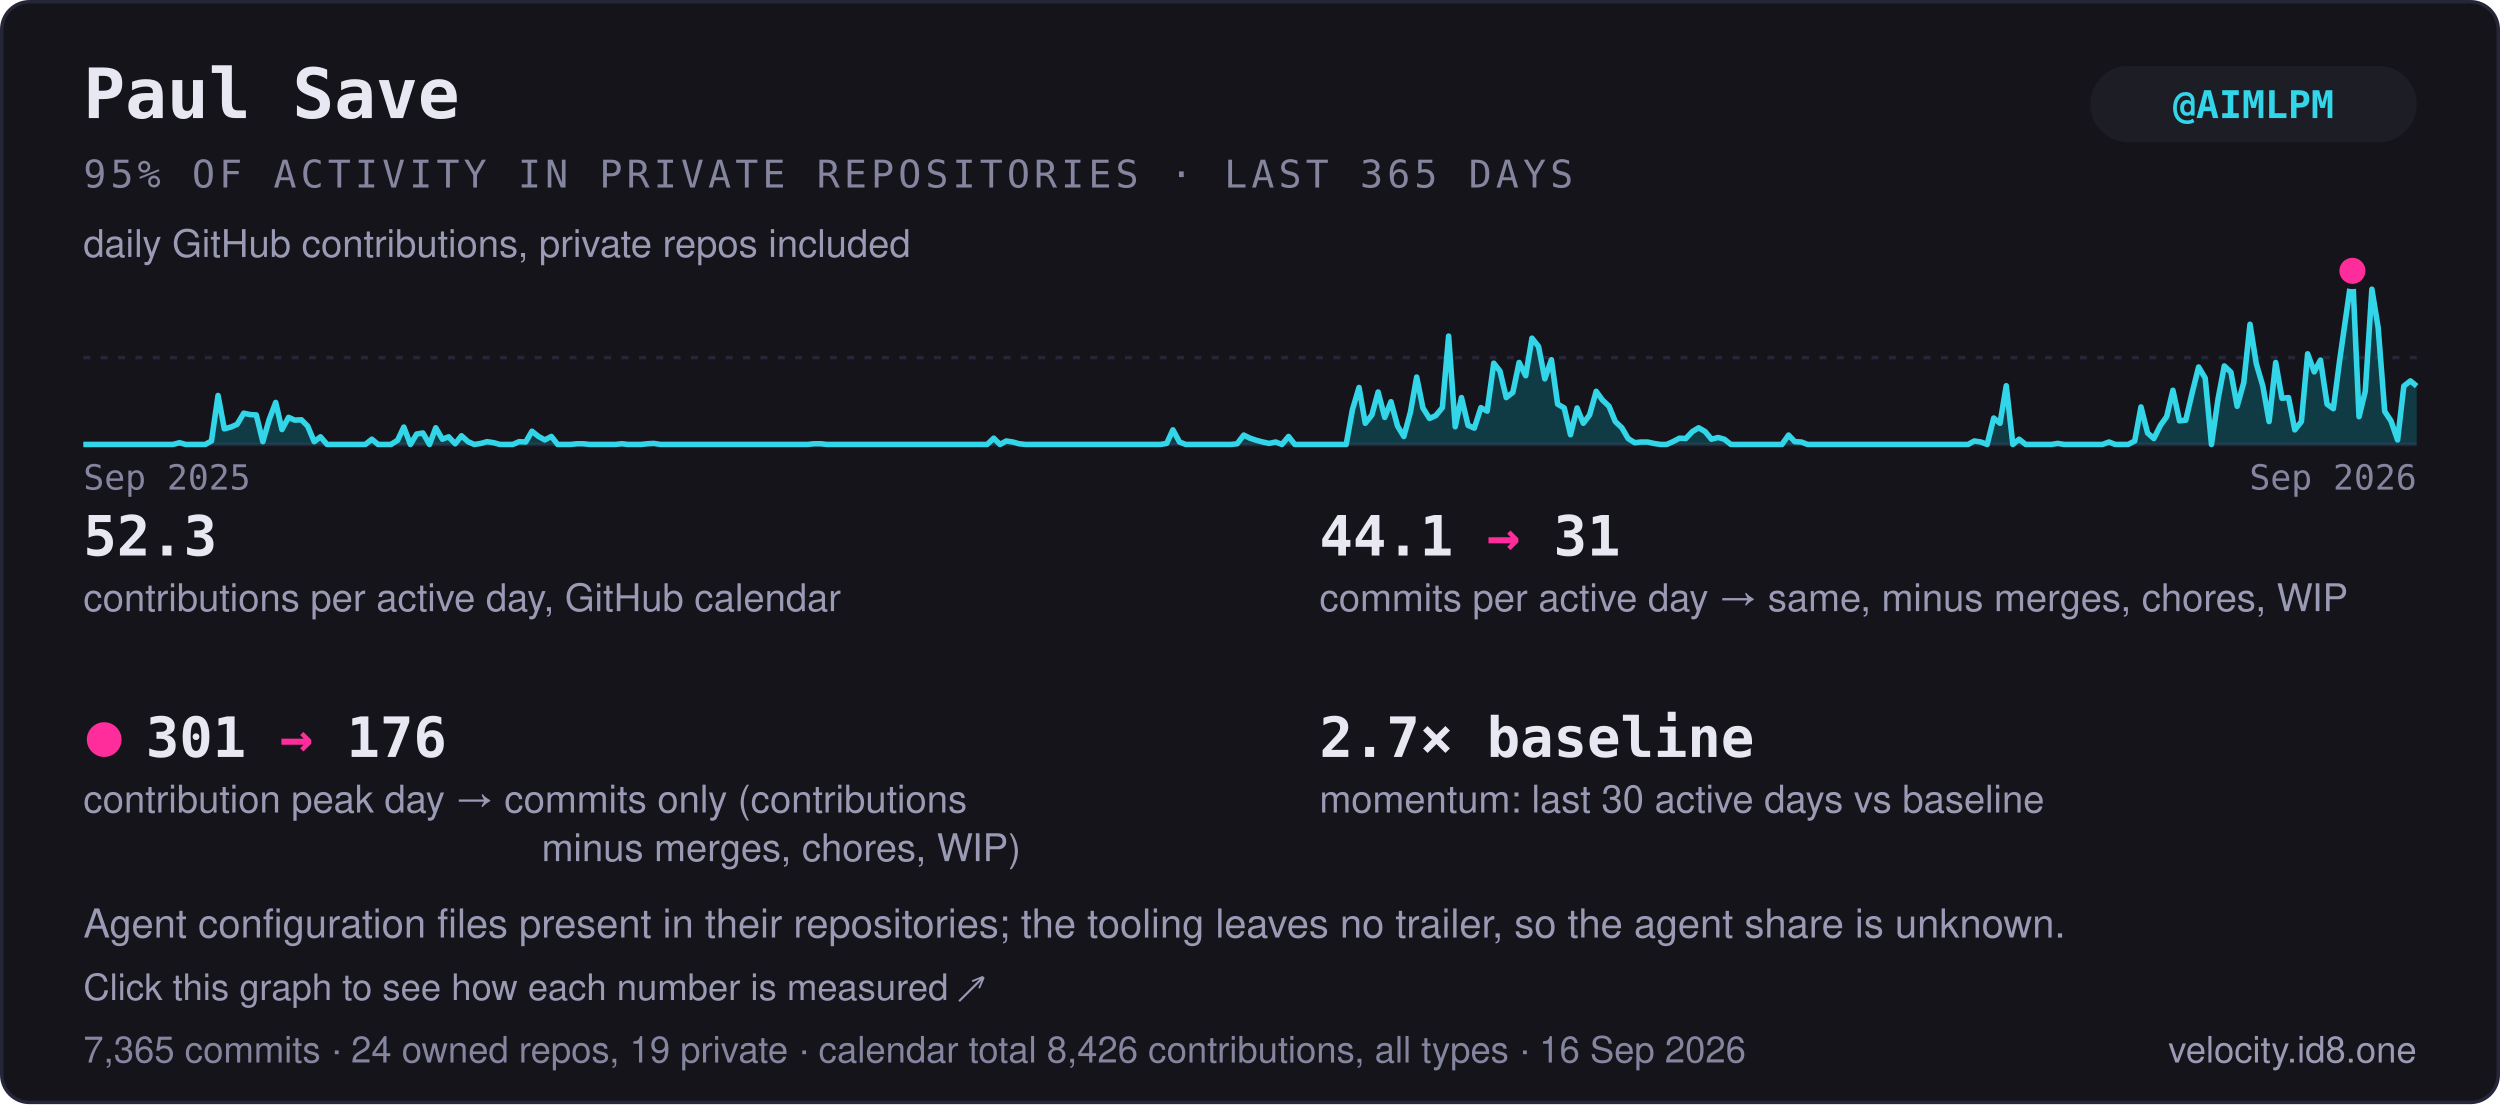
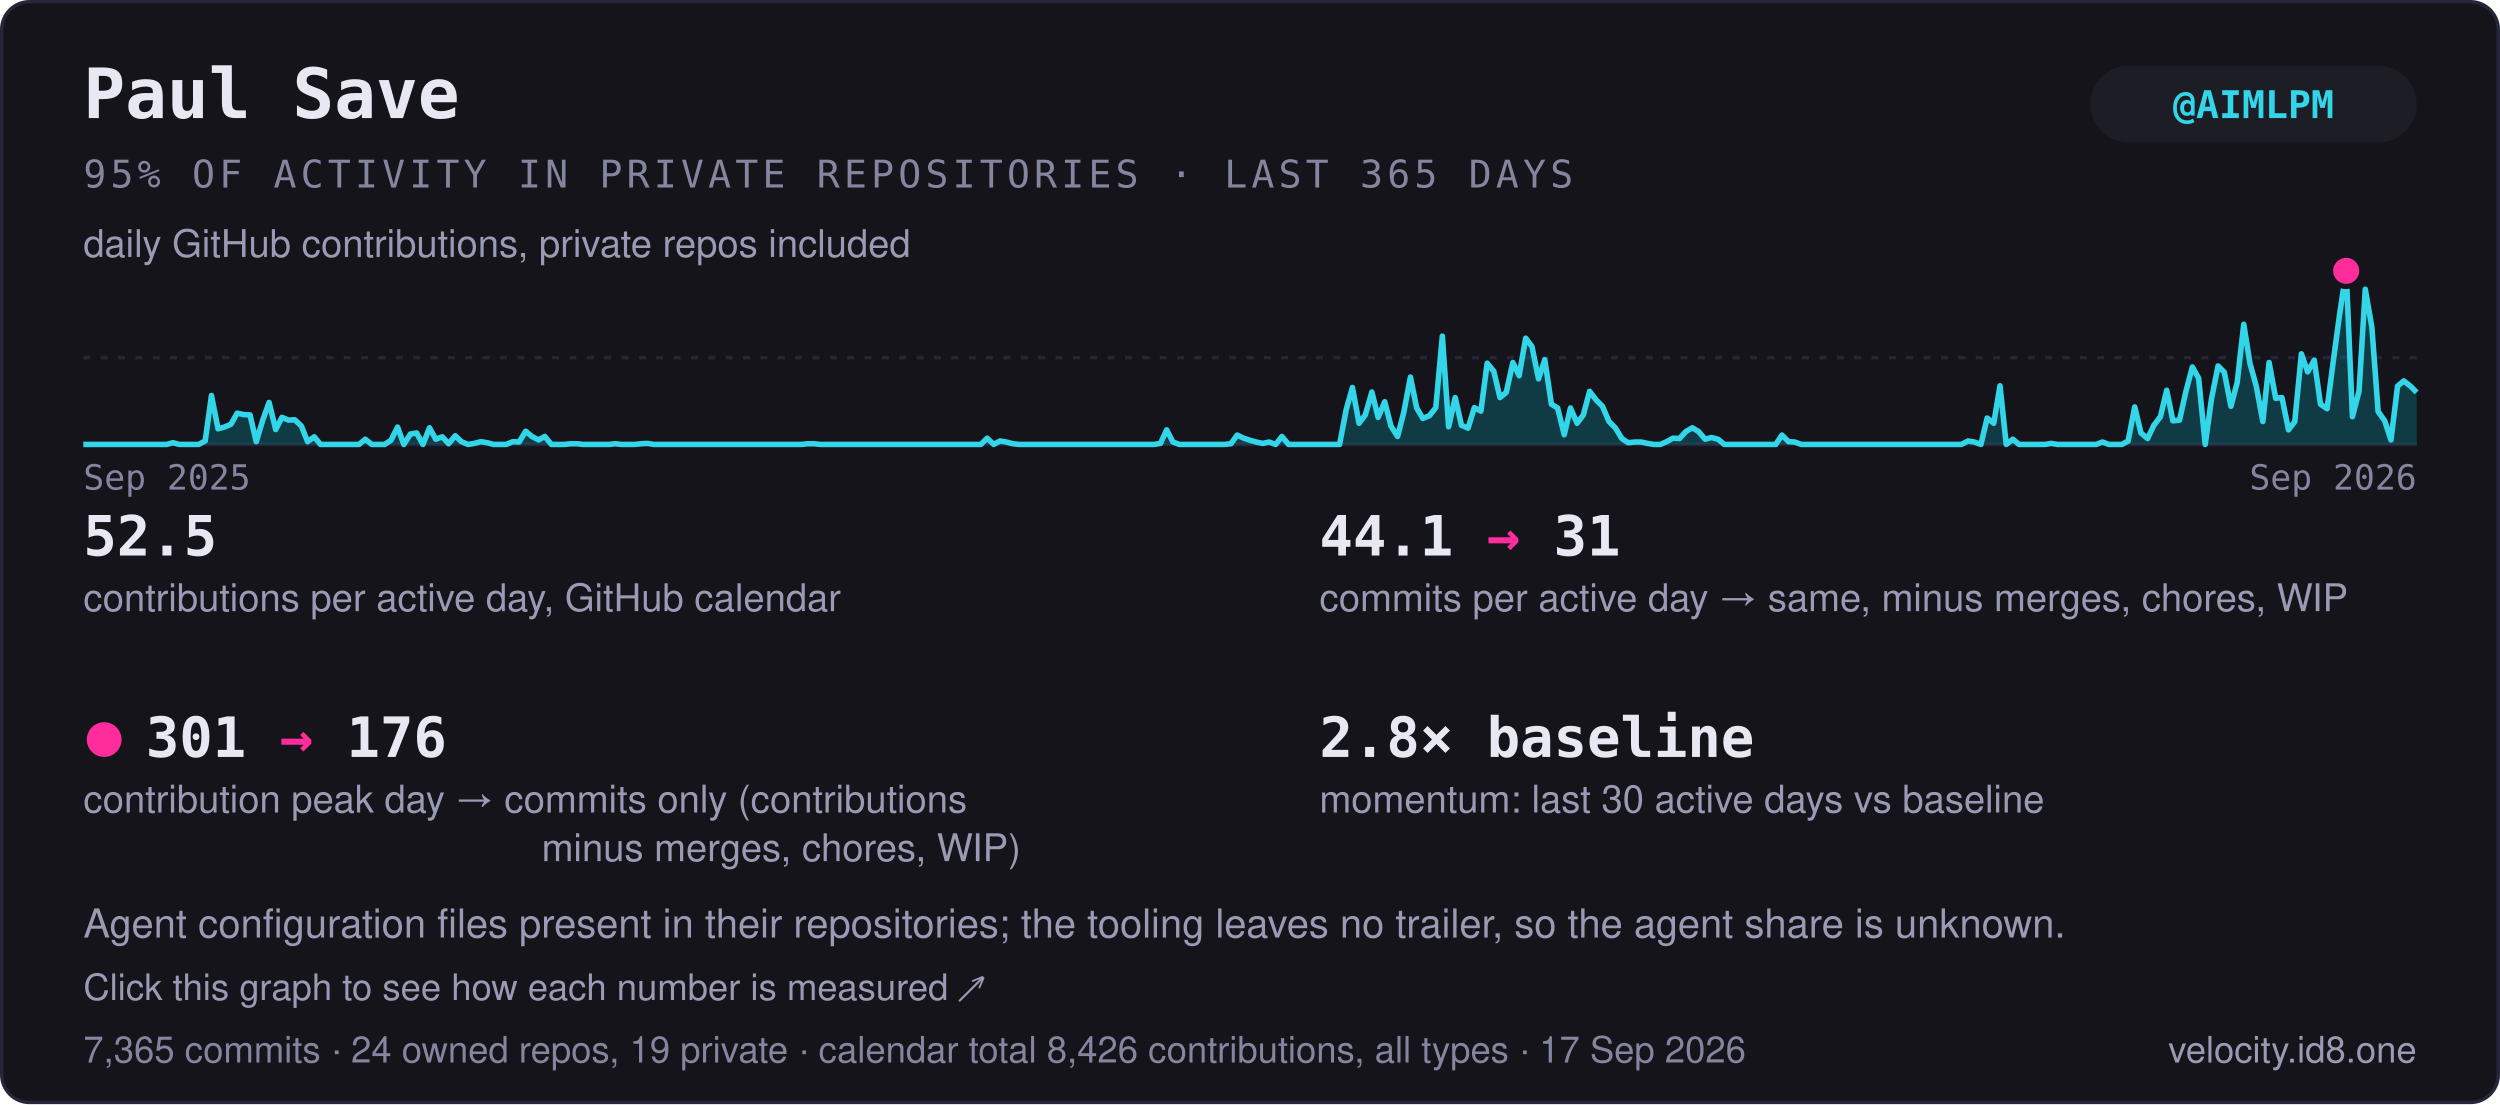
<svg xmlns="http://www.w3.org/2000/svg" width="720" height="318" viewBox="0 0 720 318" role="img" aria-label="Paul Save: Velocity Graph">
  <rect x="0.5" y="0.5" width="719" height="317" rx="8" fill="#14141A" stroke="#26263A" />
  <text x="24" y="34" font-family="Departure Mono, JetBrains Mono, ui-monospace, Menlo, monospace" font-size="20" font-weight="700" fill="#E8E8F2">Paul Save</text>
  <text x="24" y="54" font-family="Departure Mono, JetBrains Mono, ui-monospace, Menlo, monospace" font-size="11" letter-spacing="1.2" fill="#8585A0">95% OF ACTIVITY IN PRIVATE REPOSITORIES · LAST 365 DAYS</text>
  <rect x="602" y="19" width="94" height="22" rx="11" fill="#1D1D26" />
  <text x="649" y="34" text-anchor="middle" font-family="Departure Mono, JetBrains Mono, ui-monospace, Menlo, monospace" font-size="11" font-weight="600" fill="#33D6E8">@AIMLPM</text>
  <line x1="24" x2="696" y1="128" y2="128" stroke="#26263A" />
  <line x1="24" x2="696" y1="103.0" y2="103.0" stroke="#26263A" stroke-dasharray="2 3" />
-   <path d="M24.0,128.0 L25.8,128.0 L27.7,128.0 L29.5,128.0 L31.4,128.0 L33.2,128.0 L35.1,128.0 L36.9,128.0 L38.8,128.0 L40.6,128.0 L42.5,128.0 L44.3,128.0 L46.2,128.0 L48.0,128.0 L49.8,128.0 L51.7,127.5 L53.5,128.0 L55.4,128.0 L57.2,128.0 L59.1,128.0 L60.9,127.0 L62.8,113.9 L64.6,123.5 L66.5,123.0 L68.3,122.2 L70.2,119.0 L72.0,119.4 L73.8,119.5 L75.7,127.2 L77.5,120.9 L79.4,115.9 L81.2,123.7 L83.1,120.2 L84.9,121.0 L86.8,120.9 L88.6,122.7 L90.5,127.2 L92.3,125.8 L94.2,128.0 L96.0,128.0 L97.8,128.0 L99.7,128.0 L101.5,128.0 L103.4,128.0 L105.2,128.0 L107.1,126.5 L108.9,128.0 L110.8,128.0 L112.6,128.0 L114.5,126.8 L116.3,123.0 L118.2,128.0 L120.0,125.0 L121.8,124.7 L123.7,128.0 L125.5,123.2 L127.4,126.5 L129.2,125.8 L131.1,127.8 L132.9,125.5 L134.8,127.2 L136.6,128.0 L138.5,127.7 L140.3,127.2 L142.2,127.5 L144.0,128.0 L145.8,128.0 L147.7,128.0 L149.5,127.2 L151.4,127.3 L153.2,124.2 L155.1,125.7 L156.9,126.7 L158.8,125.7 L160.6,128.0 L162.5,128.0 L164.3,128.0 L166.2,127.8 L168.0,127.8 L169.8,128.0 L171.7,128.0 L173.5,128.0 L175.4,128.0 L177.2,128.0 L179.1,127.8 L180.9,128.0 L182.8,128.0 L184.6,128.0 L186.5,127.8 L188.3,127.7 L190.2,128.0 L192.0,128.0 L193.8,128.0 L195.7,128.0 L197.5,128.0 L199.4,128.0 L201.2,128.0 L203.1,128.0 L204.9,128.0 L206.8,128.0 L208.6,128.0 L210.5,128.0 L212.3,128.0 L214.2,128.0 L216.0,128.0 L217.8,128.0 L219.7,128.0 L221.5,128.0 L223.4,128.0 L225.2,128.0 L227.1,128.0 L228.9,128.0 L230.8,128.0 L232.6,128.0 L234.5,127.8 L236.3,127.8 L238.2,128.0 L240.0,128.0 L241.8,128.0 L243.7,128.0 L245.5,128.0 L247.4,128.0 L249.2,128.0 L251.1,128.0 L252.9,128.0 L254.8,128.0 L256.6,128.0 L258.5,128.0 L260.3,128.0 L262.2,128.0 L264.0,128.0 L265.8,128.0 L267.7,128.0 L269.5,128.0 L271.4,128.0 L273.2,128.0 L275.1,128.0 L276.9,128.0 L278.8,128.0 L280.6,128.0 L282.5,128.0 L284.3,128.0 L286.2,126.2 L288.0,128.0 L289.8,127.0 L291.7,127.3 L293.5,127.8 L295.4,128.0 L297.2,128.0 L299.1,128.0 L300.9,128.0 L302.8,128.0 L304.6,128.0 L306.5,128.0 L308.3,128.0 L310.2,128.0 L312.0,128.0 L313.8,128.0 L315.7,128.0 L317.5,128.0 L319.4,128.0 L321.2,128.0 L323.1,128.0 L324.9,128.0 L326.8,128.0 L328.6,128.0 L330.5,128.0 L332.3,128.0 L334.2,128.0 L336.0,127.7 L337.8,123.8 L339.7,127.3 L341.5,128.0 L343.4,128.0 L345.2,128.0 L347.1,128.0 L348.9,128.0 L350.8,128.0 L352.6,128.0 L354.5,128.0 L356.3,127.8 L358.2,125.3 L360.0,126.2 L361.8,126.8 L363.7,127.3 L365.5,127.7 L367.4,127.3 L369.2,128.0 L371.1,125.7 L372.9,128.0 L374.8,128.0 L376.6,128.0 L378.5,128.0 L380.3,128.0 L382.2,128.0 L384.0,128.0 L385.8,128.0 L387.7,128.0 L389.5,118.0 L391.4,111.6 L393.2,121.9 L395.1,119.5 L396.9,112.9 L398.8,120.2 L400.6,115.7 L402.5,122.7 L404.3,125.7 L406.2,118.7 L408.0,108.6 L409.8,117.5 L411.7,120.5 L413.5,119.7 L415.4,117.4 L417.2,96.8 L419.1,122.9 L420.9,114.5 L422.8,122.5 L424.6,123.3 L426.5,117.4 L428.3,118.4 L430.2,104.6 L432.0,106.9 L433.8,114.5 L435.7,113.0 L437.5,104.4 L439.4,108.2 L441.2,97.4 L443.1,99.8 L444.9,109.1 L446.8,103.6 L448.6,116.4 L450.5,117.5 L452.3,125.2 L454.2,117.5 L456.0,121.9 L457.8,119.5 L459.7,112.7 L461.5,115.2 L463.4,117.0 L465.2,121.4 L467.1,123.2 L468.9,126.3 L470.8,127.5 L472.6,127.3 L474.5,127.3 L476.3,127.7 L478.2,128.0 L480.0,128.0 L481.8,127.2 L483.7,126.2 L485.5,126.3 L487.4,124.3 L489.2,123.2 L491.1,124.3 L492.9,126.5 L494.8,126.0 L496.6,126.5 L498.5,128.0 L500.3,128.0 L502.2,128.0 L504.0,128.0 L505.8,128.0 L507.7,128.0 L509.5,128.0 L511.4,128.0 L513.2,128.0 L515.1,125.3 L516.9,127.2 L518.8,127.3 L520.6,128.0 L522.5,128.0 L524.3,128.0 L526.2,128.0 L528.0,128.0 L529.8,128.0 L531.7,128.0 L533.5,128.0 L535.4,128.0 L537.2,128.0 L539.1,128.0 L540.9,128.0 L542.8,128.0 L544.6,128.0 L546.5,128.0 L548.3,128.0 L550.2,128.0 L552.0,128.0 L553.8,128.0 L555.7,128.0 L557.5,128.0 L559.4,128.0 L561.2,128.0 L563.1,128.0 L564.9,128.0 L566.8,128.0 L568.6,127.0 L570.5,127.3 L572.3,128.0 L574.2,120.4 L576.0,121.9 L577.8,111.1 L579.7,128.0 L581.5,126.5 L583.4,128.0 L585.2,128.0 L587.1,128.0 L588.9,128.0 L590.8,128.0 L592.6,127.7 L594.5,128.0 L596.3,128.0 L598.2,128.0 L600.0,128.0 L601.8,128.0 L603.7,128.0 L605.5,128.0 L607.4,127.3 L609.2,128.0 L611.1,128.0 L612.9,128.0 L614.8,127.0 L616.6,117.2 L618.5,124.7 L620.3,126.3 L622.2,122.5 L624.0,120.0 L625.8,112.4 L627.7,121.2 L629.5,121.0 L631.4,112.9 L633.2,105.7 L635.1,108.9 L636.9,128.0 L638.8,114.9 L640.6,105.4 L642.5,107.2 L644.3,117.0 L646.2,110.2 L648.0,93.4 L649.8,104.7 L651.7,111.2 L653.5,121.4 L655.4,104.4 L657.2,114.7 L659.1,114.5 L660.9,123.8 L662.8,121.4 L664.6,101.9 L666.5,107.1 L668.3,103.7 L670.2,116.4 L672.0,117.7 L673.8,103.9 L675.7,90.6 L677.5,78.0 L679.4,120.0 L681.2,112.7 L683.1,83.3 L684.9,94.3 L686.8,118.5 L688.6,121.2 L690.5,126.7 L692.3,111.2 L694.2,109.7 L696.0,111.2 L696.0,128 L24,128 Z" fill="#0F6B78" fill-opacity="0.45" />
-   <path d="M24.0,128.0 L25.8,128.0 L27.7,128.0 L29.5,128.0 L31.4,128.0 L33.2,128.0 L35.1,128.0 L36.9,128.0 L38.8,128.0 L40.6,128.0 L42.5,128.0 L44.3,128.0 L46.2,128.0 L48.0,128.0 L49.8,128.0 L51.7,127.5 L53.5,128.0 L55.4,128.0 L57.2,128.0 L59.1,128.0 L60.9,127.0 L62.8,113.9 L64.6,123.5 L66.5,123.0 L68.3,122.2 L70.2,119.0 L72.0,119.4 L73.8,119.5 L75.7,127.2 L77.5,120.9 L79.4,115.9 L81.2,123.7 L83.1,120.2 L84.9,121.0 L86.8,120.9 L88.6,122.7 L90.5,127.2 L92.3,125.8 L94.2,128.0 L96.0,128.0 L97.8,128.0 L99.7,128.0 L101.5,128.0 L103.4,128.0 L105.2,128.0 L107.1,126.5 L108.9,128.0 L110.8,128.0 L112.6,128.0 L114.5,126.8 L116.3,123.0 L118.2,128.0 L120.0,125.0 L121.8,124.7 L123.7,128.0 L125.5,123.2 L127.4,126.5 L129.2,125.8 L131.1,127.8 L132.9,125.5 L134.8,127.2 L136.6,128.0 L138.5,127.7 L140.3,127.2 L142.2,127.5 L144.0,128.0 L145.8,128.0 L147.7,128.0 L149.5,127.2 L151.4,127.3 L153.2,124.2 L155.1,125.7 L156.9,126.7 L158.8,125.7 L160.6,128.0 L162.5,128.0 L164.3,128.0 L166.2,127.8 L168.0,127.8 L169.8,128.0 L171.7,128.0 L173.5,128.0 L175.4,128.0 L177.2,128.0 L179.1,127.8 L180.9,128.0 L182.8,128.0 L184.6,128.0 L186.5,127.8 L188.3,127.7 L190.2,128.0 L192.0,128.0 L193.8,128.0 L195.7,128.0 L197.5,128.0 L199.4,128.0 L201.2,128.0 L203.1,128.0 L204.9,128.0 L206.8,128.0 L208.6,128.0 L210.5,128.0 L212.3,128.0 L214.2,128.0 L216.0,128.0 L217.8,128.0 L219.7,128.0 L221.5,128.0 L223.4,128.0 L225.2,128.0 L227.1,128.0 L228.9,128.0 L230.8,128.0 L232.6,128.0 L234.5,127.8 L236.3,127.8 L238.2,128.0 L240.0,128.0 L241.8,128.0 L243.7,128.0 L245.5,128.0 L247.4,128.0 L249.2,128.0 L251.1,128.0 L252.9,128.0 L254.8,128.0 L256.6,128.0 L258.5,128.0 L260.3,128.0 L262.2,128.0 L264.0,128.0 L265.8,128.0 L267.7,128.0 L269.5,128.0 L271.4,128.0 L273.2,128.0 L275.1,128.0 L276.9,128.0 L278.8,128.0 L280.6,128.0 L282.5,128.0 L284.3,128.0 L286.2,126.2 L288.0,128.0 L289.8,127.0 L291.7,127.3 L293.5,127.8 L295.4,128.0 L297.2,128.0 L299.1,128.0 L300.9,128.0 L302.8,128.0 L304.6,128.0 L306.5,128.0 L308.3,128.0 L310.2,128.0 L312.0,128.0 L313.8,128.0 L315.7,128.0 L317.5,128.0 L319.4,128.0 L321.2,128.0 L323.1,128.0 L324.9,128.0 L326.8,128.0 L328.6,128.0 L330.5,128.0 L332.3,128.0 L334.2,128.0 L336.0,127.7 L337.8,123.8 L339.7,127.3 L341.5,128.0 L343.4,128.0 L345.2,128.0 L347.1,128.0 L348.9,128.0 L350.8,128.0 L352.6,128.0 L354.5,128.0 L356.3,127.8 L358.2,125.3 L360.0,126.2 L361.8,126.8 L363.7,127.3 L365.5,127.7 L367.4,127.3 L369.2,128.0 L371.1,125.7 L372.9,128.0 L374.8,128.0 L376.6,128.0 L378.5,128.0 L380.3,128.0 L382.2,128.0 L384.0,128.0 L385.8,128.0 L387.7,128.0 L389.5,118.0 L391.4,111.6 L393.2,121.9 L395.1,119.5 L396.9,112.9 L398.8,120.2 L400.6,115.7 L402.5,122.7 L404.3,125.7 L406.2,118.7 L408.0,108.6 L409.8,117.5 L411.7,120.5 L413.5,119.7 L415.4,117.4 L417.2,96.8 L419.1,122.9 L420.9,114.5 L422.8,122.5 L424.6,123.3 L426.5,117.4 L428.3,118.4 L430.2,104.6 L432.0,106.9 L433.8,114.5 L435.7,113.0 L437.5,104.4 L439.4,108.2 L441.2,97.4 L443.1,99.8 L444.9,109.1 L446.8,103.6 L448.6,116.4 L450.5,117.5 L452.3,125.2 L454.2,117.5 L456.0,121.9 L457.8,119.5 L459.7,112.7 L461.5,115.2 L463.4,117.0 L465.2,121.4 L467.1,123.2 L468.9,126.3 L470.8,127.5 L472.6,127.3 L474.5,127.3 L476.3,127.7 L478.2,128.0 L480.0,128.0 L481.8,127.2 L483.7,126.2 L485.5,126.3 L487.4,124.3 L489.2,123.2 L491.1,124.3 L492.9,126.5 L494.8,126.0 L496.6,126.5 L498.5,128.0 L500.3,128.0 L502.2,128.0 L504.0,128.0 L505.8,128.0 L507.7,128.0 L509.5,128.0 L511.4,128.0 L513.2,128.0 L515.1,125.3 L516.9,127.2 L518.8,127.3 L520.6,128.0 L522.5,128.0 L524.3,128.0 L526.2,128.0 L528.0,128.0 L529.8,128.0 L531.7,128.0 L533.5,128.0 L535.4,128.0 L537.2,128.0 L539.1,128.0 L540.9,128.0 L542.8,128.0 L544.6,128.0 L546.5,128.0 L548.3,128.0 L550.2,128.0 L552.0,128.0 L553.8,128.0 L555.7,128.0 L557.5,128.0 L559.4,128.0 L561.2,128.0 L563.1,128.0 L564.9,128.0 L566.8,128.0 L568.6,127.0 L570.5,127.3 L572.3,128.0 L574.2,120.4 L576.0,121.9 L577.8,111.1 L579.7,128.0 L581.5,126.5 L583.4,128.0 L585.2,128.0 L587.1,128.0 L588.9,128.0 L590.8,128.0 L592.6,127.7 L594.5,128.0 L596.3,128.0 L598.2,128.0 L600.0,128.0 L601.8,128.0 L603.7,128.0 L605.5,128.0 L607.4,127.3 L609.2,128.0 L611.1,128.0 L612.9,128.0 L614.8,127.0 L616.6,117.2 L618.5,124.7 L620.3,126.3 L622.2,122.5 L624.0,120.0 L625.8,112.4 L627.7,121.2 L629.5,121.0 L631.4,112.9 L633.2,105.7 L635.1,108.9 L636.9,128.0 L638.8,114.9 L640.6,105.4 L642.5,107.2 L644.3,117.0 L646.2,110.2 L648.0,93.4 L649.8,104.7 L651.7,111.2 L653.5,121.4 L655.4,104.4 L657.2,114.7 L659.1,114.5 L660.9,123.8 L662.8,121.4 L664.6,101.9 L666.5,107.1 L668.3,103.7 L670.2,116.4 L672.0,117.7 L673.8,103.9 L675.7,90.6 L677.5,78.0 L679.4,120.0 L681.2,112.7 L683.1,83.3 L684.9,94.3 L686.8,118.5 L688.6,121.2 L690.5,126.7 L692.3,111.2 L694.2,109.7 L696.0,111.2" fill="none" stroke="#33D6E8" stroke-width="1.6" stroke-linejoin="round" />
-   <circle cx="677.5" cy="78.0" r="4.5" fill="#FF2D9C" stroke="#14141A" stroke-width="1.5" />
+   <path d="M24.0,128.0 L25.8,128.0 L27.7,128.0 L29.5,128.0 L31.4,128.0 L33.2,128.0 L35.1,128.0 L36.9,128.0 L38.8,128.0 L40.6,128.0 L42.5,128.0 L44.3,128.0 L46.2,128.0 L48.0,128.0 L49.8,127.5 L51.7,128.0 L53.5,128.0 L55.4,128.0 L57.2,128.0 L59.1,127.0 L60.9,113.9 L62.8,123.5 L64.6,123.0 L66.5,122.2 L68.3,119.0 L70.2,119.4 L72.0,119.5 L73.8,127.2 L75.7,120.9 L77.5,115.9 L79.4,123.7 L81.2,120.2 L83.1,121.0 L84.9,120.9 L86.8,122.7 L88.6,127.2 L90.5,125.8 L92.3,128.0 L94.2,128.0 L96.0,128.0 L97.8,128.0 L99.7,128.0 L101.5,128.0 L103.4,128.0 L105.2,126.5 L107.1,128.0 L108.9,128.0 L110.8,128.0 L112.6,126.8 L114.5,123.0 L116.3,128.0 L118.2,125.0 L120.0,124.7 L121.8,128.0 L123.7,123.2 L125.5,126.5 L127.4,125.8 L129.2,127.8 L131.1,125.5 L132.9,127.2 L134.8,128.0 L136.6,127.7 L138.5,127.2 L140.3,127.5 L142.2,128.0 L144.0,128.0 L145.8,128.0 L147.7,127.2 L149.5,127.3 L151.4,124.2 L153.2,125.7 L155.1,126.7 L156.9,125.7 L158.8,128.0 L160.6,128.0 L162.5,128.0 L164.3,127.8 L166.2,127.8 L168.0,128.0 L169.8,128.0 L171.7,128.0 L173.5,128.0 L175.4,128.0 L177.2,127.8 L179.1,128.0 L180.9,128.0 L182.8,128.0 L184.6,127.8 L186.5,127.7 L188.3,128.0 L190.2,128.0 L192.0,128.0 L193.8,128.0 L195.7,128.0 L197.5,128.0 L199.4,128.0 L201.2,128.0 L203.1,128.0 L204.9,128.0 L206.8,128.0 L208.6,128.0 L210.5,128.0 L212.3,128.0 L214.2,128.0 L216.0,128.0 L217.8,128.0 L219.7,128.0 L221.5,128.0 L223.4,128.0 L225.2,128.0 L227.1,128.0 L228.9,128.0 L230.8,128.0 L232.6,127.8 L234.5,127.8 L236.3,128.0 L238.2,128.0 L240.0,128.0 L241.8,128.0 L243.7,128.0 L245.5,128.0 L247.4,128.0 L249.2,128.0 L251.1,128.0 L252.9,128.0 L254.8,128.0 L256.6,128.0 L258.5,128.0 L260.3,128.0 L262.2,128.0 L264.0,128.0 L265.8,128.0 L267.7,128.0 L269.5,128.0 L271.4,128.0 L273.2,128.0 L275.1,128.0 L276.9,128.0 L278.8,128.0 L280.6,128.0 L282.5,128.0 L284.3,126.2 L286.2,128.0 L288.0,127.0 L289.8,127.3 L291.7,127.8 L293.5,128.0 L295.4,128.0 L297.2,128.0 L299.1,128.0 L300.9,128.0 L302.8,128.0 L304.6,128.0 L306.5,128.0 L308.3,128.0 L310.2,128.0 L312.0,128.0 L313.8,128.0 L315.7,128.0 L317.5,128.0 L319.4,128.0 L321.2,128.0 L323.1,128.0 L324.9,128.0 L326.8,128.0 L328.6,128.0 L330.5,128.0 L332.3,128.0 L334.2,127.7 L336.0,123.8 L337.8,127.3 L339.7,128.0 L341.5,128.0 L343.4,128.0 L345.2,128.0 L347.1,128.0 L348.9,128.0 L350.8,128.0 L352.6,128.0 L354.5,127.8 L356.3,125.3 L358.2,126.2 L360.0,126.8 L361.8,127.3 L363.7,127.7 L365.5,127.3 L367.4,128.0 L369.2,125.7 L371.1,128.0 L372.9,128.0 L374.8,128.0 L376.6,128.0 L378.5,128.0 L380.3,128.0 L382.2,128.0 L384.0,128.0 L385.8,128.0 L387.7,118.0 L389.5,111.6 L391.4,121.9 L393.2,119.5 L395.1,112.9 L396.9,120.2 L398.8,115.7 L400.6,122.7 L402.5,125.7 L404.3,118.7 L406.2,108.6 L408.0,117.5 L409.8,120.5 L411.7,119.7 L413.5,117.4 L415.4,96.8 L417.2,122.9 L419.1,114.5 L420.9,122.5 L422.8,123.3 L424.6,117.4 L426.5,118.4 L428.3,104.6 L430.2,106.9 L432.0,114.5 L433.8,113.0 L435.7,104.4 L437.5,108.2 L439.4,97.4 L441.2,99.8 L443.1,109.1 L444.9,103.6 L446.8,116.4 L448.6,117.5 L450.5,125.2 L452.3,117.5 L454.2,121.9 L456.0,119.5 L457.8,112.7 L459.7,115.2 L461.5,117.0 L463.4,121.4 L465.2,123.2 L467.1,126.3 L468.9,127.5 L470.8,127.3 L472.6,127.3 L474.5,127.7 L476.3,128.0 L478.2,128.0 L480.0,127.2 L481.8,126.2 L483.7,126.3 L485.5,124.3 L487.4,123.2 L489.2,124.3 L491.1,126.5 L492.9,126.0 L494.8,126.5 L496.6,128.0 L498.5,128.0 L500.3,128.0 L502.2,128.0 L504.0,128.0 L505.8,128.0 L507.7,128.0 L509.5,128.0 L511.4,128.0 L513.2,125.3 L515.1,127.2 L516.9,127.3 L518.8,128.0 L520.6,128.0 L522.5,128.0 L524.3,128.0 L526.2,128.0 L528.0,128.0 L529.8,128.0 L531.7,128.0 L533.5,128.0 L535.4,128.0 L537.2,128.0 L539.1,128.0 L540.9,128.0 L542.8,128.0 L544.6,128.0 L546.5,128.0 L548.3,128.0 L550.2,128.0 L552.0,128.0 L553.8,128.0 L555.7,128.0 L557.5,128.0 L559.4,128.0 L561.2,128.0 L563.1,128.0 L564.9,128.0 L566.8,127.0 L568.6,127.3 L570.5,128.0 L572.3,120.4 L574.2,121.9 L576.0,111.1 L577.8,128.0 L579.7,126.5 L581.5,128.0 L583.4,128.0 L585.2,128.0 L587.1,128.0 L588.9,128.0 L590.8,127.7 L592.6,128.0 L594.5,128.0 L596.3,128.0 L598.2,128.0 L600.0,128.0 L601.8,128.0 L603.7,128.0 L605.5,127.3 L607.4,128.0 L609.2,128.0 L611.1,128.0 L612.9,127.0 L614.8,117.2 L616.6,124.7 L618.5,126.3 L620.3,122.5 L622.2,120.0 L624.0,112.4 L625.8,121.2 L627.7,121.0 L629.5,112.9 L631.4,105.7 L633.2,108.9 L635.1,128.0 L636.9,114.9 L638.8,105.4 L640.6,107.2 L642.5,117.0 L644.3,110.2 L646.2,93.4 L648.0,104.7 L649.8,111.2 L651.7,121.4 L653.5,104.4 L655.4,114.7 L657.2,114.5 L659.1,123.8 L660.9,121.4 L662.8,101.9 L664.6,107.1 L666.5,103.7 L668.3,116.4 L670.2,117.7 L672.0,103.9 L673.8,90.6 L675.7,78.0 L677.5,120.0 L679.4,112.7 L681.2,83.3 L683.1,94.3 L684.9,118.5 L686.8,121.2 L688.6,126.7 L690.5,111.2 L692.3,109.7 L694.2,111.2 L696.0,113.0 L696.0,128 L24,128 Z" fill="#0F6B78" fill-opacity="0.45" />
+   <path d="M24.0,128.0 L25.8,128.0 L27.7,128.0 L29.5,128.0 L31.4,128.0 L33.2,128.0 L35.1,128.0 L36.9,128.0 L38.8,128.0 L40.6,128.0 L42.5,128.0 L44.3,128.0 L46.2,128.0 L48.0,128.0 L49.8,127.5 L51.7,128.0 L53.5,128.0 L55.4,128.0 L57.2,128.0 L59.1,127.0 L60.9,113.9 L62.8,123.5 L64.6,123.0 L66.5,122.2 L68.3,119.0 L70.2,119.4 L72.0,119.5 L73.8,127.2 L75.7,120.9 L77.5,115.9 L79.4,123.7 L81.2,120.2 L83.1,121.0 L84.9,120.9 L86.8,122.7 L88.6,127.2 L90.5,125.8 L92.3,128.0 L94.2,128.0 L96.0,128.0 L97.8,128.0 L99.7,128.0 L101.5,128.0 L103.4,128.0 L105.2,126.5 L107.1,128.0 L108.9,128.0 L110.8,128.0 L112.6,126.8 L114.5,123.0 L116.3,128.0 L118.2,125.0 L120.0,124.7 L121.8,128.0 L123.7,123.2 L125.5,126.5 L127.4,125.8 L129.2,127.8 L131.1,125.5 L132.9,127.2 L134.8,128.0 L136.6,127.7 L138.5,127.2 L140.3,127.5 L142.2,128.0 L144.0,128.0 L145.8,128.0 L147.7,127.2 L149.5,127.3 L151.4,124.2 L153.2,125.7 L155.1,126.7 L156.9,125.7 L158.8,128.0 L160.6,128.0 L162.5,128.0 L164.3,127.8 L166.2,127.8 L168.0,128.0 L169.8,128.0 L171.7,128.0 L173.5,128.0 L175.4,128.0 L177.2,127.8 L179.1,128.0 L180.9,128.0 L182.8,128.0 L184.6,127.8 L186.5,127.7 L188.3,128.0 L190.2,128.0 L192.0,128.0 L193.8,128.0 L195.7,128.0 L197.5,128.0 L199.4,128.0 L201.2,128.0 L203.1,128.0 L204.9,128.0 L206.8,128.0 L208.6,128.0 L210.5,128.0 L212.3,128.0 L214.2,128.0 L216.0,128.0 L217.8,128.0 L219.7,128.0 L221.5,128.0 L223.4,128.0 L225.2,128.0 L227.1,128.0 L228.9,128.0 L230.8,128.0 L232.6,127.8 L234.5,127.8 L236.3,128.0 L238.2,128.0 L240.0,128.0 L241.8,128.0 L243.7,128.0 L245.5,128.0 L247.4,128.0 L249.2,128.0 L251.1,128.0 L252.9,128.0 L254.8,128.0 L256.6,128.0 L258.5,128.0 L260.3,128.0 L262.2,128.0 L264.0,128.0 L265.8,128.0 L267.7,128.0 L269.5,128.0 L271.4,128.0 L273.2,128.0 L275.1,128.0 L276.9,128.0 L278.8,128.0 L280.6,128.0 L282.5,128.0 L284.3,126.2 L286.2,128.0 L288.0,127.0 L289.8,127.3 L291.7,127.8 L293.5,128.0 L295.4,128.0 L297.2,128.0 L299.1,128.0 L300.9,128.0 L302.8,128.0 L304.6,128.0 L306.5,128.0 L308.3,128.0 L310.2,128.0 L312.0,128.0 L313.8,128.0 L315.7,128.0 L317.5,128.0 L319.4,128.0 L321.2,128.0 L323.1,128.0 L324.9,128.0 L326.8,128.0 L328.6,128.0 L330.5,128.0 L332.3,128.0 L334.2,127.7 L336.0,123.8 L337.8,127.3 L339.7,128.0 L341.5,128.0 L343.4,128.0 L345.2,128.0 L347.1,128.0 L348.9,128.0 L350.8,128.0 L352.6,128.0 L354.5,127.8 L356.3,125.3 L358.2,126.2 L360.0,126.8 L361.8,127.3 L363.7,127.7 L365.5,127.3 L367.4,128.0 L369.2,125.7 L371.1,128.0 L372.9,128.0 L374.8,128.0 L376.6,128.0 L378.5,128.0 L380.3,128.0 L382.2,128.0 L384.0,128.0 L385.8,128.0 L387.7,118.0 L389.5,111.6 L391.4,121.9 L393.2,119.5 L395.1,112.9 L396.9,120.2 L398.8,115.7 L400.6,122.7 L402.5,125.7 L404.3,118.7 L406.2,108.6 L408.0,117.5 L409.8,120.5 L411.7,119.7 L413.5,117.4 L415.4,96.8 L417.2,122.9 L419.1,114.5 L420.9,122.5 L422.8,123.3 L424.6,117.4 L426.5,118.4 L428.3,104.6 L430.2,106.9 L432.0,114.5 L433.8,113.0 L435.7,104.4 L437.5,108.2 L439.4,97.4 L441.2,99.8 L443.1,109.1 L444.9,103.6 L446.8,116.4 L448.6,117.5 L450.5,125.2 L452.3,117.5 L454.2,121.9 L456.0,119.5 L457.8,112.7 L459.7,115.2 L461.5,117.0 L463.4,121.4 L465.2,123.2 L467.1,126.3 L468.9,127.5 L470.8,127.3 L472.6,127.3 L474.5,127.7 L476.3,128.0 L478.2,128.0 L480.0,127.2 L481.8,126.2 L483.7,126.3 L485.5,124.3 L487.4,123.2 L489.2,124.3 L491.1,126.5 L492.9,126.0 L494.8,126.5 L496.6,128.0 L498.5,128.0 L500.3,128.0 L502.2,128.0 L504.0,128.0 L505.8,128.0 L507.7,128.0 L509.5,128.0 L511.4,128.0 L513.2,125.3 L515.1,127.2 L516.9,127.3 L518.8,128.0 L520.6,128.0 L522.5,128.0 L524.3,128.0 L526.2,128.0 L528.0,128.0 L529.8,128.0 L531.7,128.0 L533.5,128.0 L535.4,128.0 L537.2,128.0 L539.1,128.0 L540.9,128.0 L542.8,128.0 L544.6,128.0 L546.5,128.0 L548.3,128.0 L550.2,128.0 L552.0,128.0 L553.8,128.0 L555.7,128.0 L557.5,128.0 L559.4,128.0 L561.2,128.0 L563.1,128.0 L564.9,128.0 L566.8,127.0 L568.6,127.3 L570.5,128.0 L572.3,120.4 L574.2,121.9 L576.0,111.1 L577.8,128.0 L579.7,126.5 L581.5,128.0 L583.4,128.0 L585.2,128.0 L587.1,128.0 L588.9,128.0 L590.8,127.7 L592.6,128.0 L594.5,128.0 L596.3,128.0 L598.2,128.0 L600.0,128.0 L601.8,128.0 L603.7,128.0 L605.5,127.3 L607.4,128.0 L609.2,128.0 L611.1,128.0 L612.9,127.0 L614.8,117.2 L616.6,124.7 L618.5,126.3 L620.3,122.5 L622.2,120.0 L624.0,112.4 L625.8,121.2 L627.7,121.0 L629.5,112.9 L631.4,105.7 L633.2,108.9 L635.1,128.0 L636.9,114.9 L638.8,105.4 L640.6,107.2 L642.5,117.0 L644.3,110.2 L646.2,93.4 L648.0,104.7 L649.8,111.2 L651.7,121.4 L653.5,104.4 L655.4,114.7 L657.2,114.5 L659.1,123.8 L660.9,121.4 L662.8,101.9 L664.6,107.1 L666.5,103.7 L668.3,116.4 L670.2,117.7 L672.0,103.9 L673.8,90.6 L675.7,78.0 L677.5,120.0 L679.4,112.7 L681.2,83.3 L683.1,94.3 L684.9,118.5 L686.8,121.2 L688.6,126.7 L690.5,111.2 L692.3,109.7 L694.2,111.2 L696.0,113.0" fill="none" stroke="#33D6E8" stroke-width="1.6" stroke-linejoin="round" />
+   <circle cx="675.7" cy="78.0" r="4.5" fill="#FF2D9C" stroke="#14141A" stroke-width="1.5" />
  <text x="24" y="141" font-family="Departure Mono, JetBrains Mono, ui-monospace, Menlo, monospace" font-size="10" fill="#8585A0">Sep 2025</text>
  <text x="696" y="141" text-anchor="end" font-family="Departure Mono, JetBrains Mono, ui-monospace, Menlo, monospace" font-size="10" fill="#8585A0">Sep 2026</text>
  <text x="24" y="74" font-family="-apple-system, BlinkMacSystemFont, 'Segoe UI', Helvetica, Arial, sans-serif" font-size="11" fill="#9A9AB5">daily GitHub contributions, private repos included</text>
-   <text x="24" y="160" font-family="Departure Mono, JetBrains Mono, ui-monospace, Menlo, monospace" font-size="16" font-weight="600" fill="#E8E8F2">52.3</text>
+   <text x="24" y="160" font-family="Departure Mono, JetBrains Mono, ui-monospace, Menlo, monospace" font-size="16" font-weight="600" fill="#E8E8F2">52.5</text>
  <text x="24" y="176" font-family="-apple-system, BlinkMacSystemFont, 'Segoe UI', Helvetica, Arial, sans-serif" font-size="11" fill="#9A9AB5">contributions per active day, GitHub calendar</text>
  <text x="380" y="160" font-family="Departure Mono, JetBrains Mono, ui-monospace, Menlo, monospace" font-size="16" font-weight="600" fill="#E8E8F2">44.1 <tspan fill="#FF2D9C">→</tspan> 31</text>
  <text x="380" y="176" font-family="-apple-system, BlinkMacSystemFont, 'Segoe UI', Helvetica, Arial, sans-serif" font-size="11" fill="#9A9AB5">commits per active day → same, minus merges, chores, WIP</text>
  <circle cx="30" cy="213" r="5" fill="#FF2D9C" />
  <text x="42" y="218" font-family="Departure Mono, JetBrains Mono, ui-monospace, Menlo, monospace" font-size="16" font-weight="600" fill="#E8E8F2">301 <tspan fill="#FF2D9C">→</tspan> 176</text>
  <text x="24" y="234" font-family="-apple-system, BlinkMacSystemFont, 'Segoe UI', Helvetica, Arial, sans-serif" font-size="11" fill="#9A9AB5">contribution peak day → commits only (contributions</text>
  <text x="156" y="248" font-family="-apple-system, BlinkMacSystemFont, 'Segoe UI', Helvetica, Arial, sans-serif" font-size="11" fill="#9A9AB5">minus merges, chores, WIP)</text>
-   <text x="380" y="218" font-family="Departure Mono, JetBrains Mono, ui-monospace, Menlo, monospace" font-size="16" font-weight="600" fill="#E8E8F2">2.7× baseline</text>
+   <text x="380" y="218" font-family="Departure Mono, JetBrains Mono, ui-monospace, Menlo, monospace" font-size="16" font-weight="600" fill="#E8E8F2">2.8× baseline</text>
  <text x="380" y="234" font-family="-apple-system, BlinkMacSystemFont, 'Segoe UI', Helvetica, Arial, sans-serif" font-size="11" fill="#9A9AB5">momentum: last 30 active days vs baseline</text>
  <text x="24" y="270" font-family="-apple-system, BlinkMacSystemFont, 'Segoe UI', Helvetica, Arial, sans-serif" font-size="11.5" fill="#9A9AB5">Agent configuration files present in their repositories; the tooling leaves no trailer, so the agent share is unknown.</text>
  <text x="24" y="288" font-family="-apple-system, BlinkMacSystemFont, 'Segoe UI', Helvetica, Arial, sans-serif" font-size="10.5" fill="#9A9AB5">Click this graph to see how each number is measured ↗</text>
-   <text x="24" y="306" font-family="-apple-system, BlinkMacSystemFont, 'Segoe UI', Helvetica, Arial, sans-serif" font-size="10.5" fill="#8585A0">7,365 commits · 24 owned repos, 19 private · calendar total 8,426 contributions, all types · 16 Sep 2026</text>
+   <text x="24" y="306" font-family="-apple-system, BlinkMacSystemFont, 'Segoe UI', Helvetica, Arial, sans-serif" font-size="10.5" fill="#8585A0">7,365 commits · 24 owned repos, 19 private · calendar total 8,426 contributions, all types · 17 Sep 2026</text>
  <text x="696" y="306" text-anchor="end" font-family="-apple-system, BlinkMacSystemFont, 'Segoe UI', Helvetica, Arial, sans-serif" font-size="10.5" fill="#9A9AB5">velocity.id8.one</text>
</svg>
